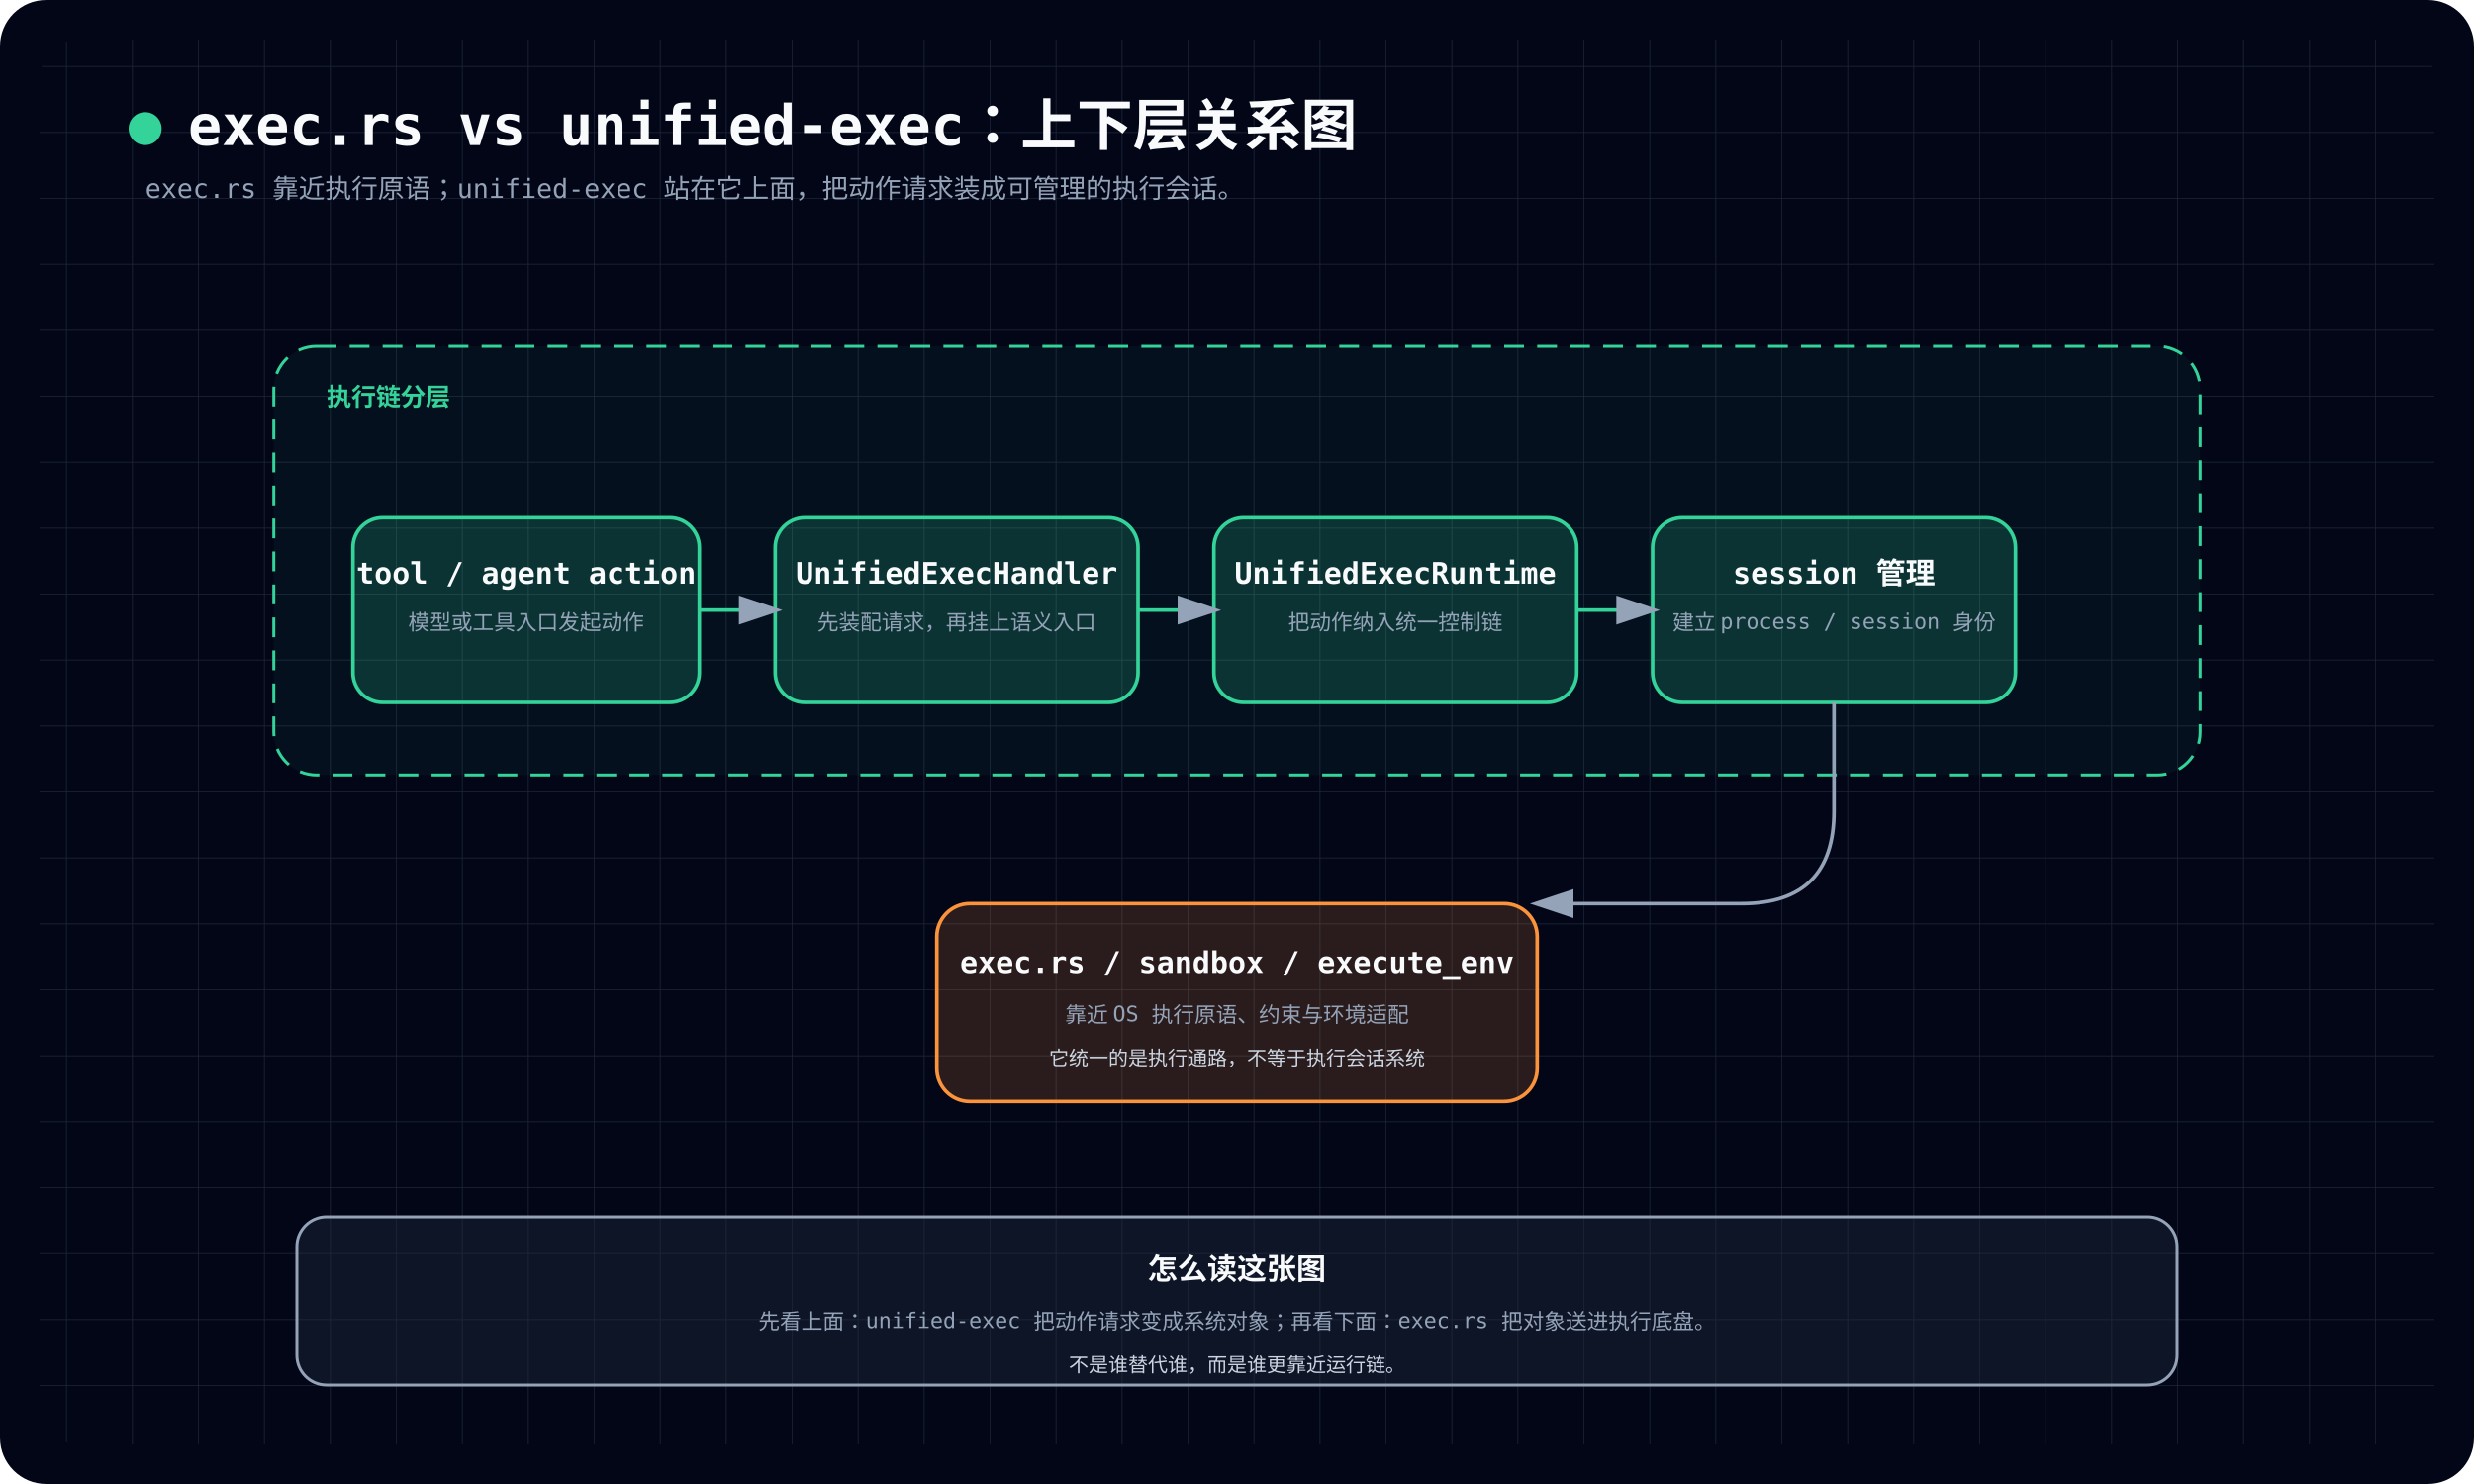
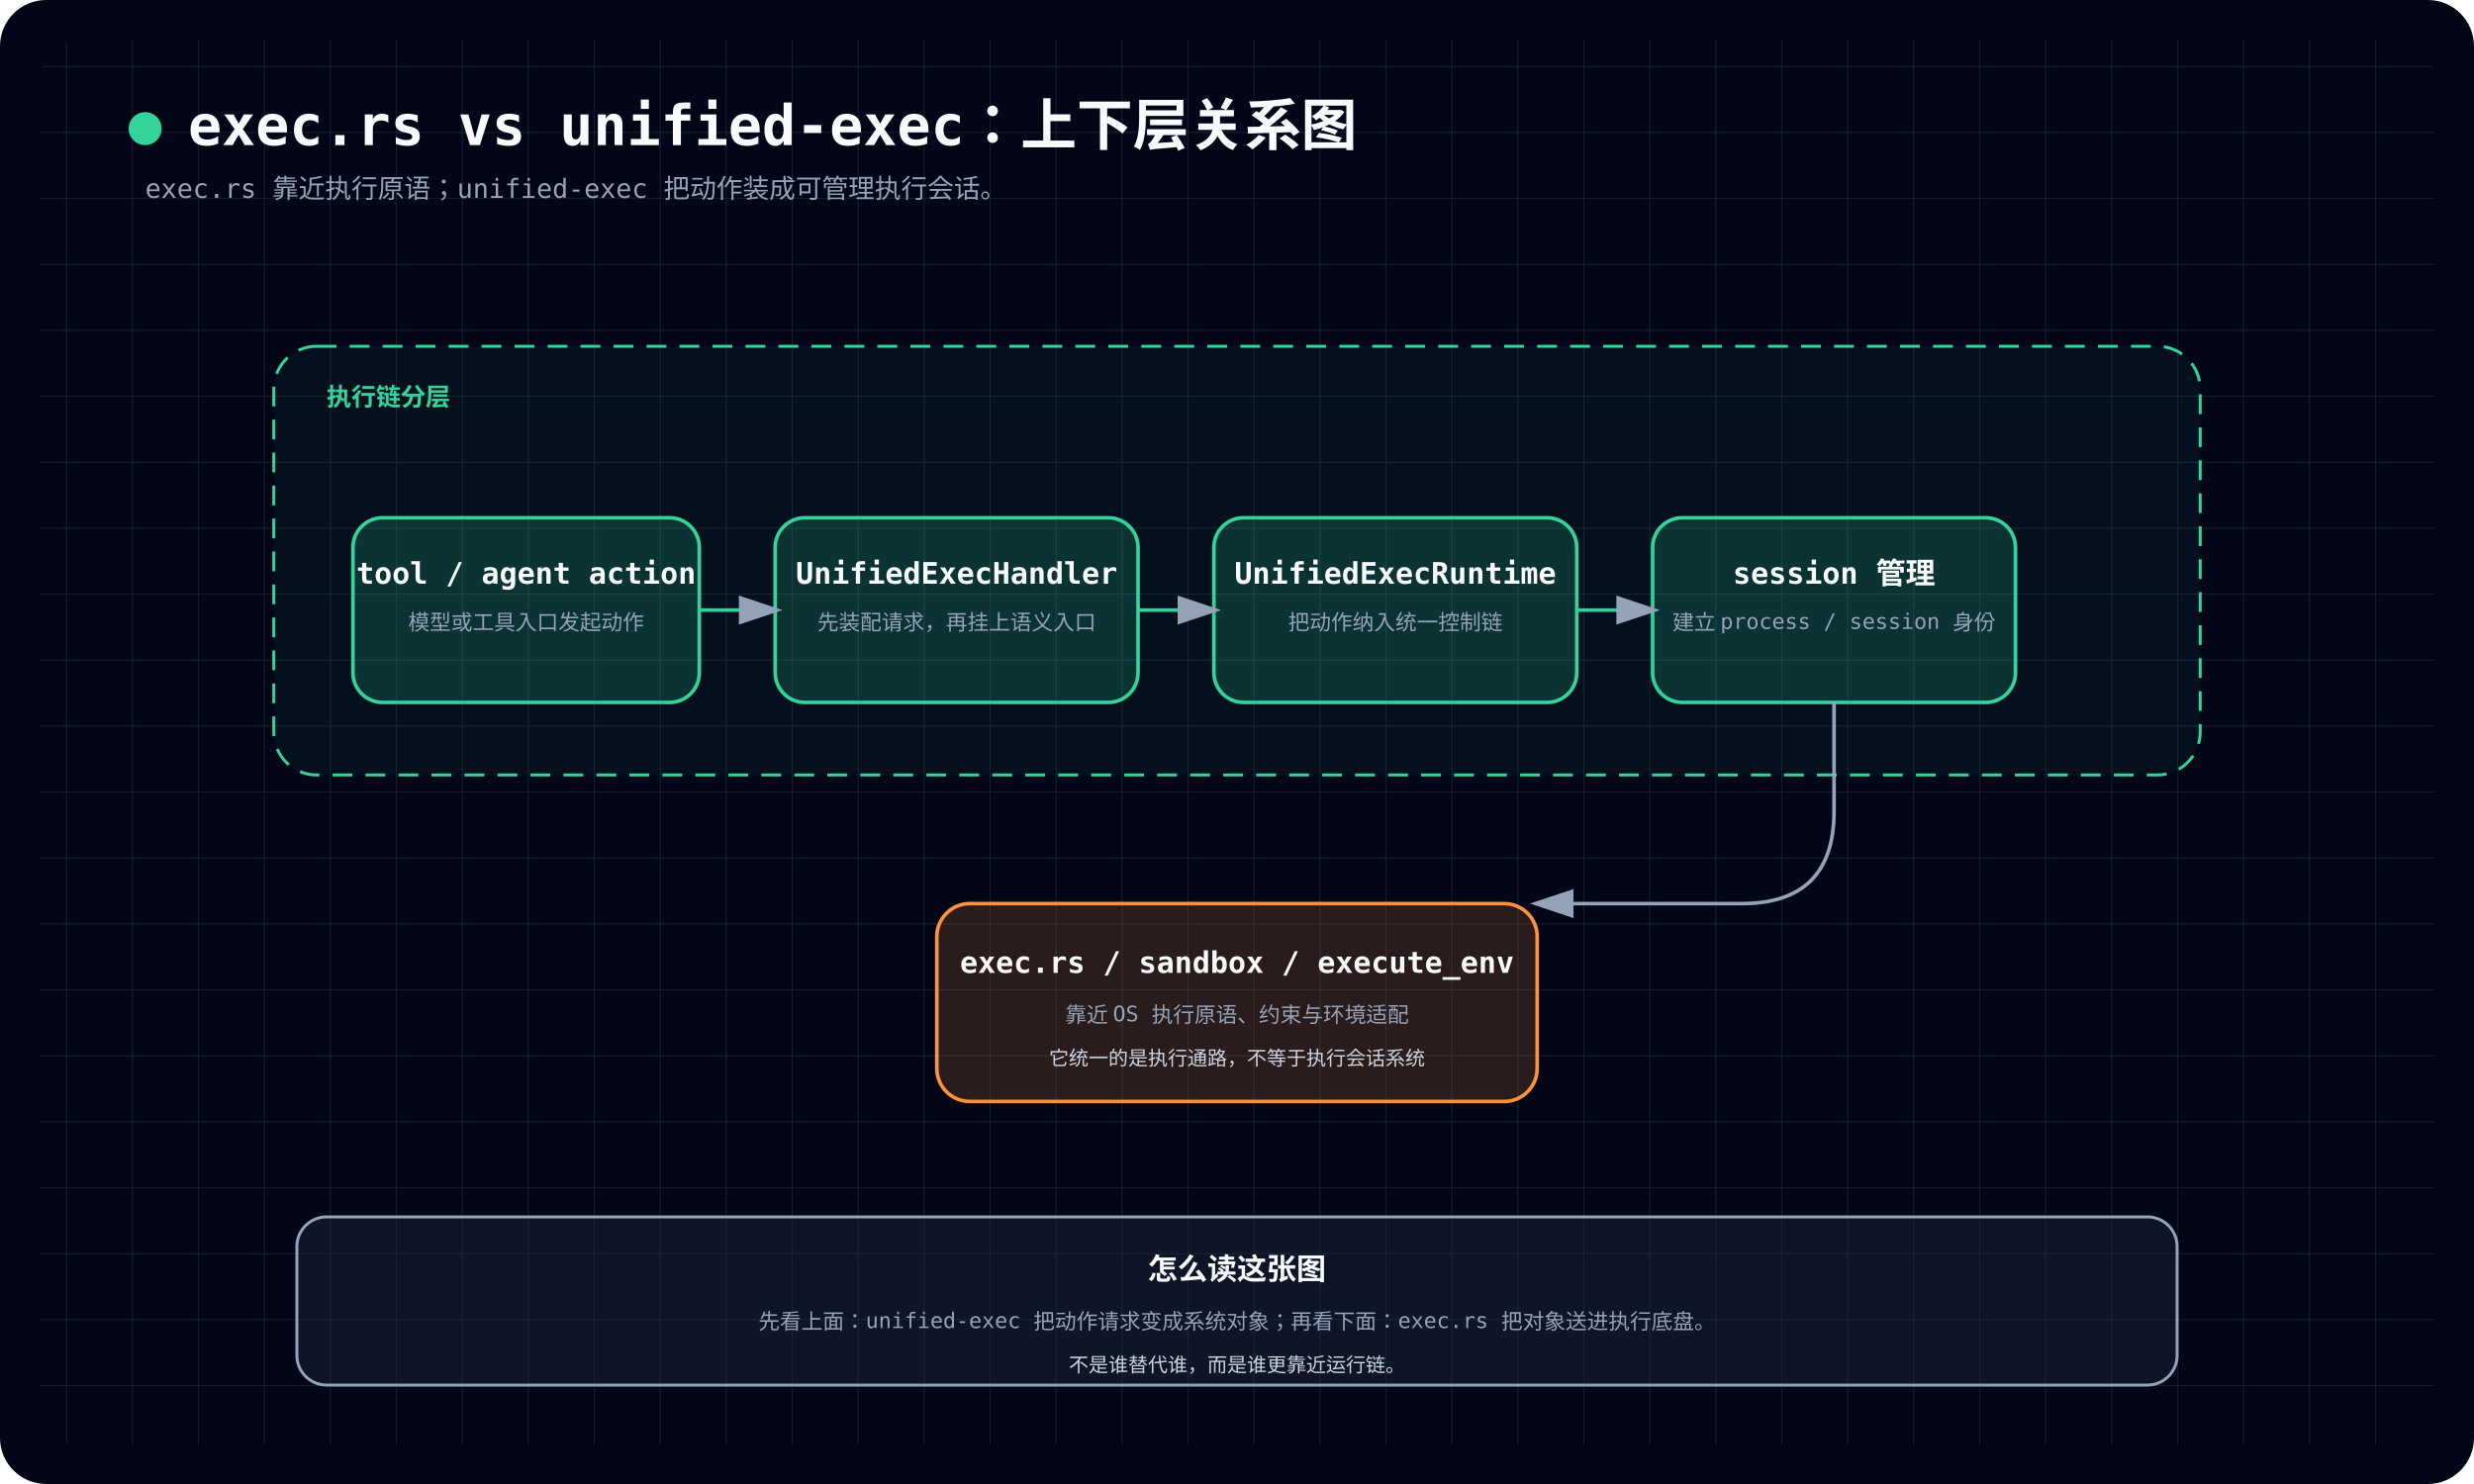
<svg xmlns="http://www.w3.org/2000/svg" width="1500" height="900" viewBox="0 0 1500 900" fill="none">
  <defs>
    <pattern id="grid" width="40" height="40" patternUnits="userSpaceOnUse">
      <path d="M 40 0 L 0 0 0 40" fill="none" stroke="#1e293b" stroke-width="0.8" />
    </pattern>
    <marker id="arrow" markerWidth="12" markerHeight="8" refX="10" refY="4" orient="auto">
      <polygon points="0 0, 12 4, 0 8" fill="#94a3b8" />
    </marker>
    <style>.title{font:700 34px 'JetBrains Mono',monospace;fill:#f8fafc}.subtitle{font:500 16px 'JetBrains Mono',monospace;fill:#94a3b8}.label{font:700 18px 'JetBrains Mono',monospace;fill:#f8fafc}.sub{font:500 13px 'JetBrains Mono',monospace;fill:#94a3b8}.tiny{font:500 12px 'JetBrains Mono',monospace;fill:#cbd5e1}.section{font:700 15px 'JetBrains Mono',monospace}.legend{font:600 12px 'JetBrains Mono',monospace;fill:#cbd5e1}</style>
  </defs>
  <rect width="1500" height="900" rx="28" fill="#020617" />
  <rect x="24" y="24" width="1452" height="852" rx="24" fill="url(#grid)" />
  <circle cx="88" cy="78" r="10" fill="#34d399" />
  <text x="114" y="88" class="title">exec.rs vs unified-exec：上下层关系图</text>
-   <text x="88" y="120" class="subtitle">exec.rs 靠近执行原语；unified-exec 站在它上面，把动作请求装成可管理的执行会话。</text>
+   <text x="88" y="120" class="subtitle">exec.rs 靠近执行原语；unified-exec 把动作装成可管理执行会话。</text>
  <rect x="166" y="210" width="1168" height="260" rx="26" fill="rgba(52,211,153,0.05)" stroke="#34d399" stroke-width="1.8" stroke-dasharray="12 8" />
  <text x="198" y="246" class="section" fill="#34d399">执行链分层</text>
  <rect x="214" y="314" width="210" height="112" rx="18" fill="rgba(52,211,153,0.18)" stroke="#34d399" stroke-width="2.2" />
  <text x="319" y="354" text-anchor="middle" class="label">tool / agent action</text>
  <text x="319" y="382" text-anchor="middle" class="sub">模型或工具入口发起动作</text>
  <rect x="470" y="314" width="220" height="112" rx="18" fill="rgba(52,211,153,0.18)" stroke="#34d399" stroke-width="2.2" />
  <text x="580" y="354" text-anchor="middle" class="label">UnifiedExecHandler</text>
  <text x="580" y="382" text-anchor="middle" class="sub">先装配请求，再挂上语义入口</text>
  <rect x="736" y="314" width="220" height="112" rx="18" fill="rgba(52,211,153,0.18)" stroke="#34d399" stroke-width="2.2" />
  <text x="846" y="354" text-anchor="middle" class="label">UnifiedExecRuntime</text>
  <text x="846" y="382" text-anchor="middle" class="sub">把动作纳入统一控制链</text>
  <rect x="1002" y="314" width="220" height="112" rx="18" fill="rgba(52,211,153,0.18)" stroke="#34d399" stroke-width="2.2" />
  <text x="1112" y="354" text-anchor="middle" class="label">session 管理</text>
  <text x="1112" y="382" text-anchor="middle" class="sub">建立 process / session 身份</text>
  <rect x="568" y="548" width="364" height="120" rx="20" fill="rgba(251,146,60,0.16)" stroke="#fb923c" stroke-width="2.2" />
  <text x="750" y="590" text-anchor="middle" class="label">exec.rs / sandbox / execute_env</text>
  <text x="750" y="620" text-anchor="middle" class="sub">靠近 OS 执行原语、约束与环境适配</text>
  <text x="750" y="646" text-anchor="middle" class="tiny">它统一的是执行通路，不等于执行会话系统</text>
  <line x1="424" y1="370" x2="470" y2="370" stroke="#34d399" stroke-width="2.2" marker-end="url(#arrow)" />
  <line x1="690" y1="370" x2="736" y2="370" stroke="#34d399" stroke-width="2.2" marker-end="url(#arrow)" />
  <line x1="956" y1="370" x2="1002" y2="370" stroke="#34d399" stroke-width="2.2" marker-end="url(#arrow)" />
  <path d="M 1112 426 L 1112 492 Q 1112 548 1056 548 L 932 548" stroke="#94a3b8" stroke-width="2.2" fill="none" marker-end="url(#arrow)" />
  <rect x="180" y="738" width="1140" height="102" rx="18" fill="rgba(30,41,59,0.44)" stroke="#94a3b8" stroke-width="1.8" />
  <text x="750" y="776" text-anchor="middle" class="label">怎么读这张图</text>
  <text x="750" y="806" text-anchor="middle" class="sub">先看上面：unified-exec 把动作请求变成系统对象；再看下面：exec.rs 把对象送进执行底盘。</text>
  <text x="750" y="832" text-anchor="middle" class="tiny">不是谁替代谁，而是谁更靠近运行链。</text>
</svg>
